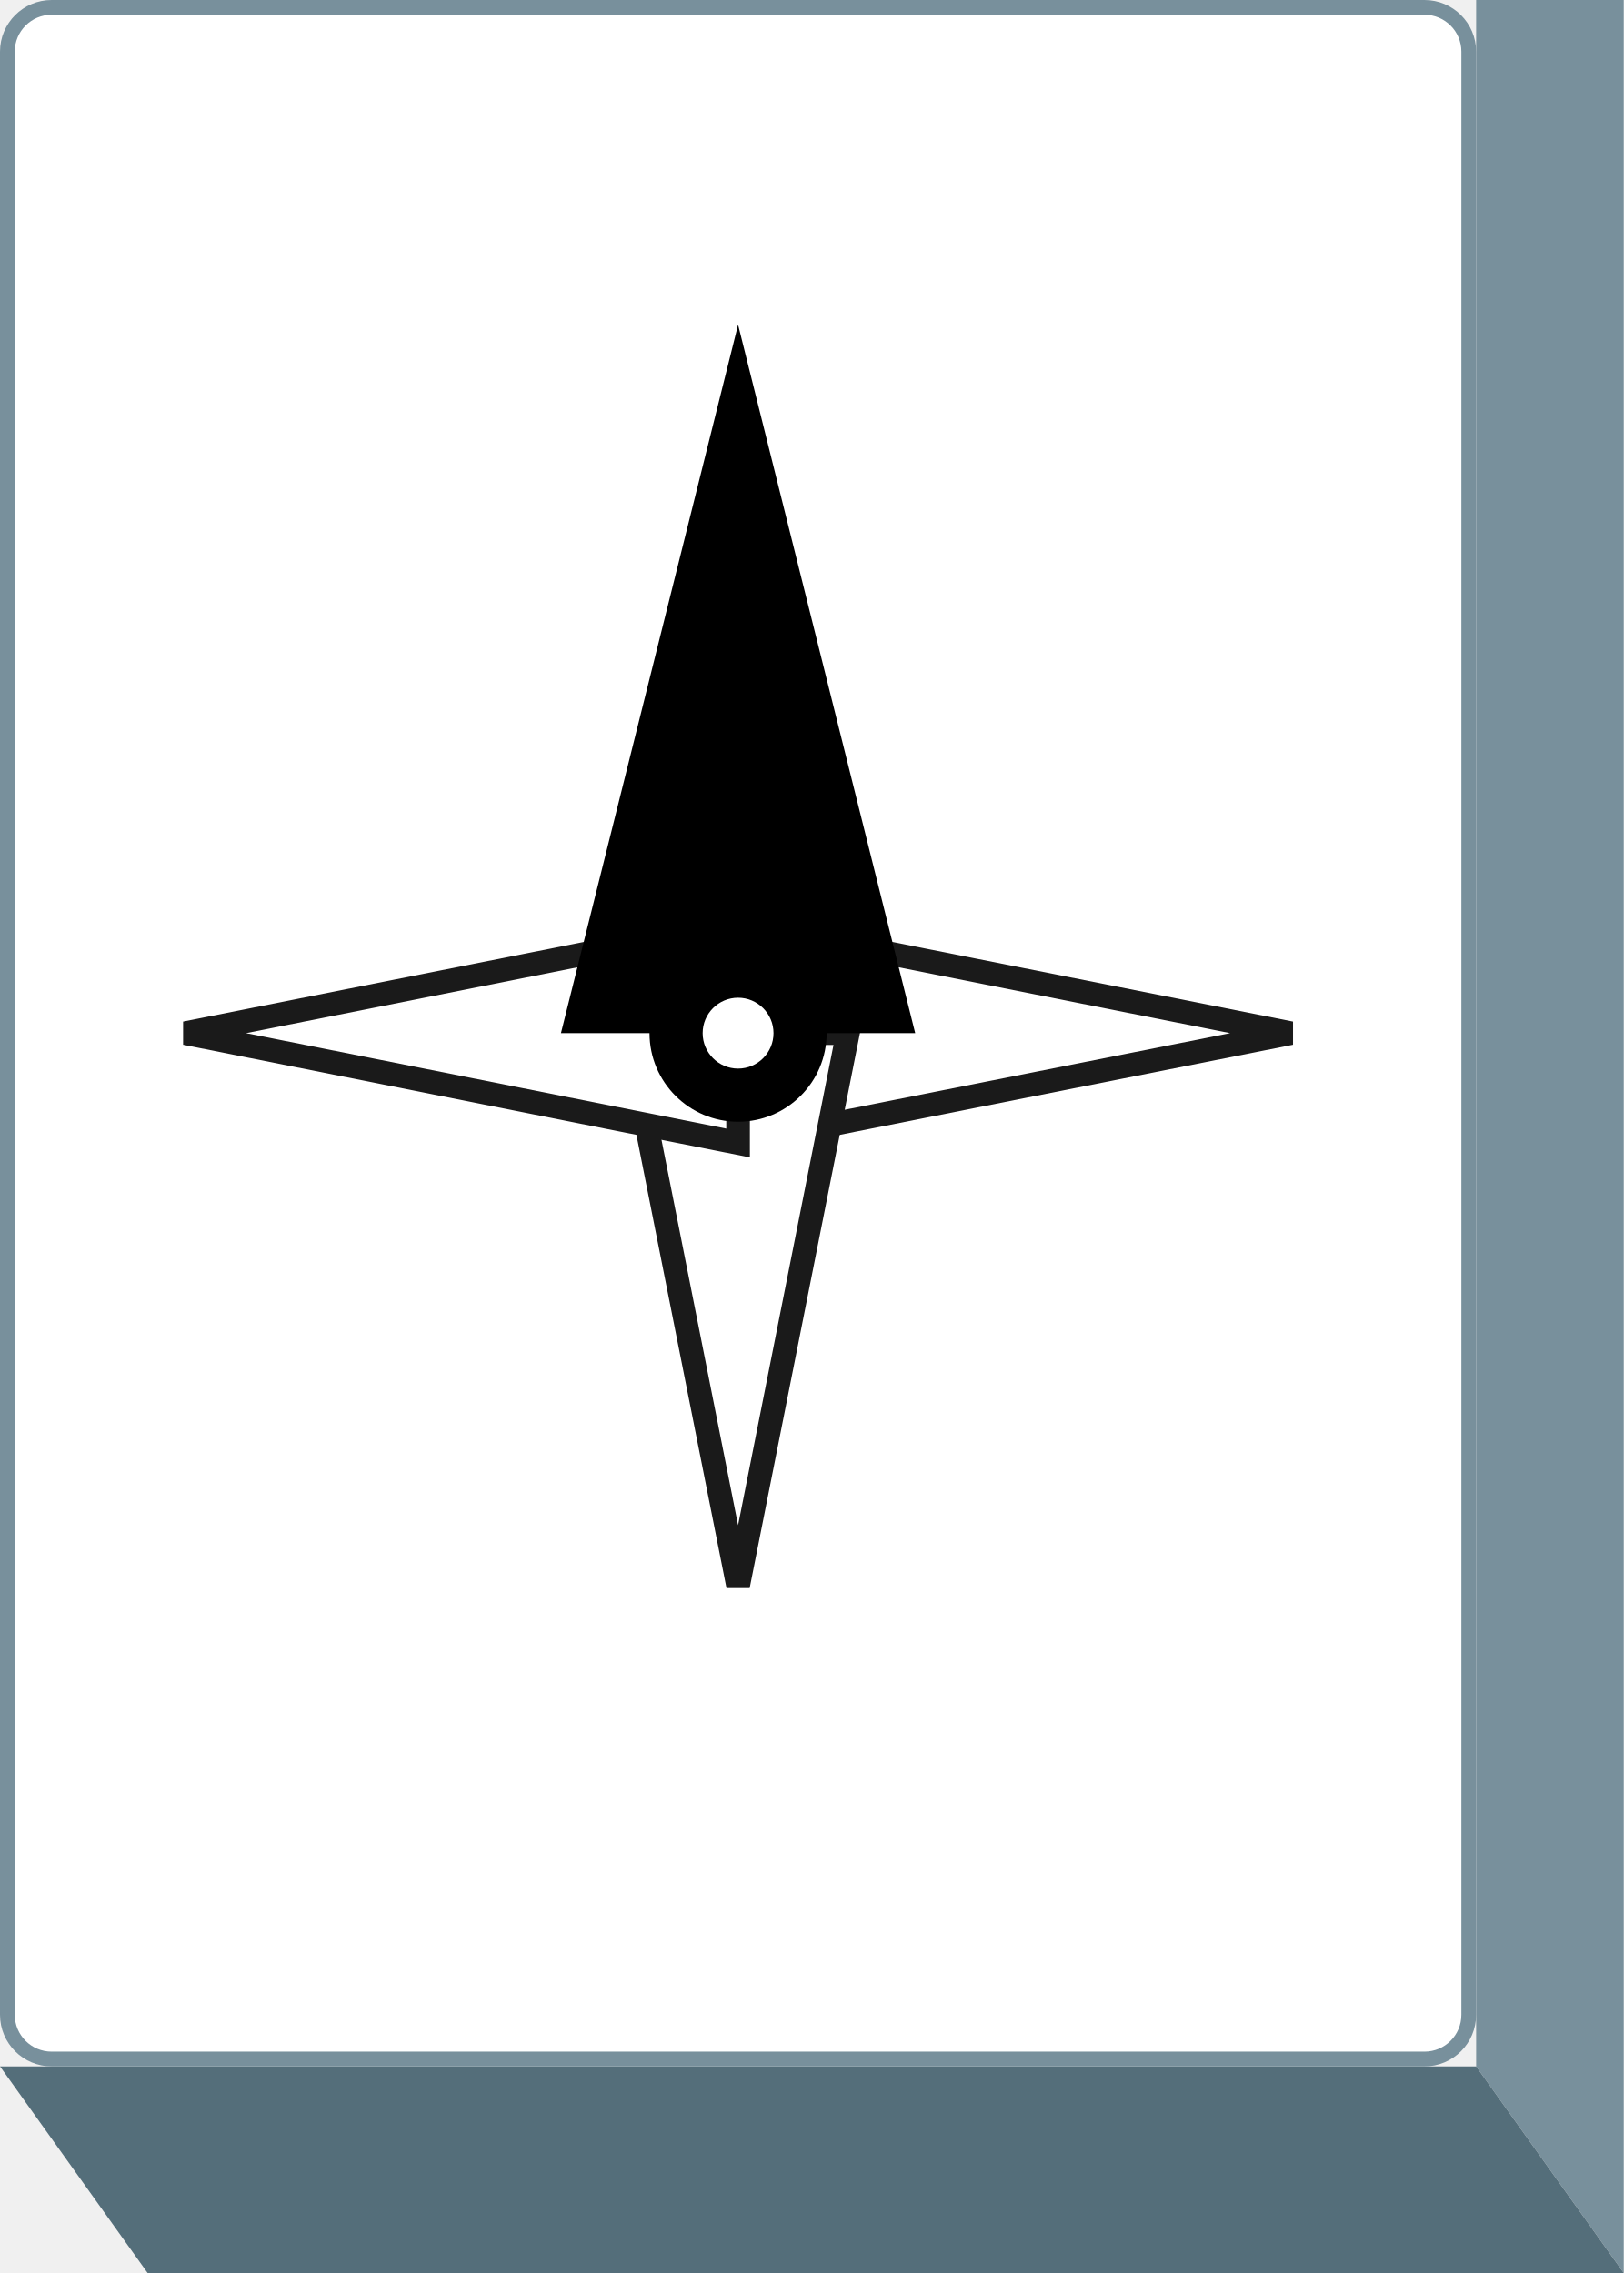
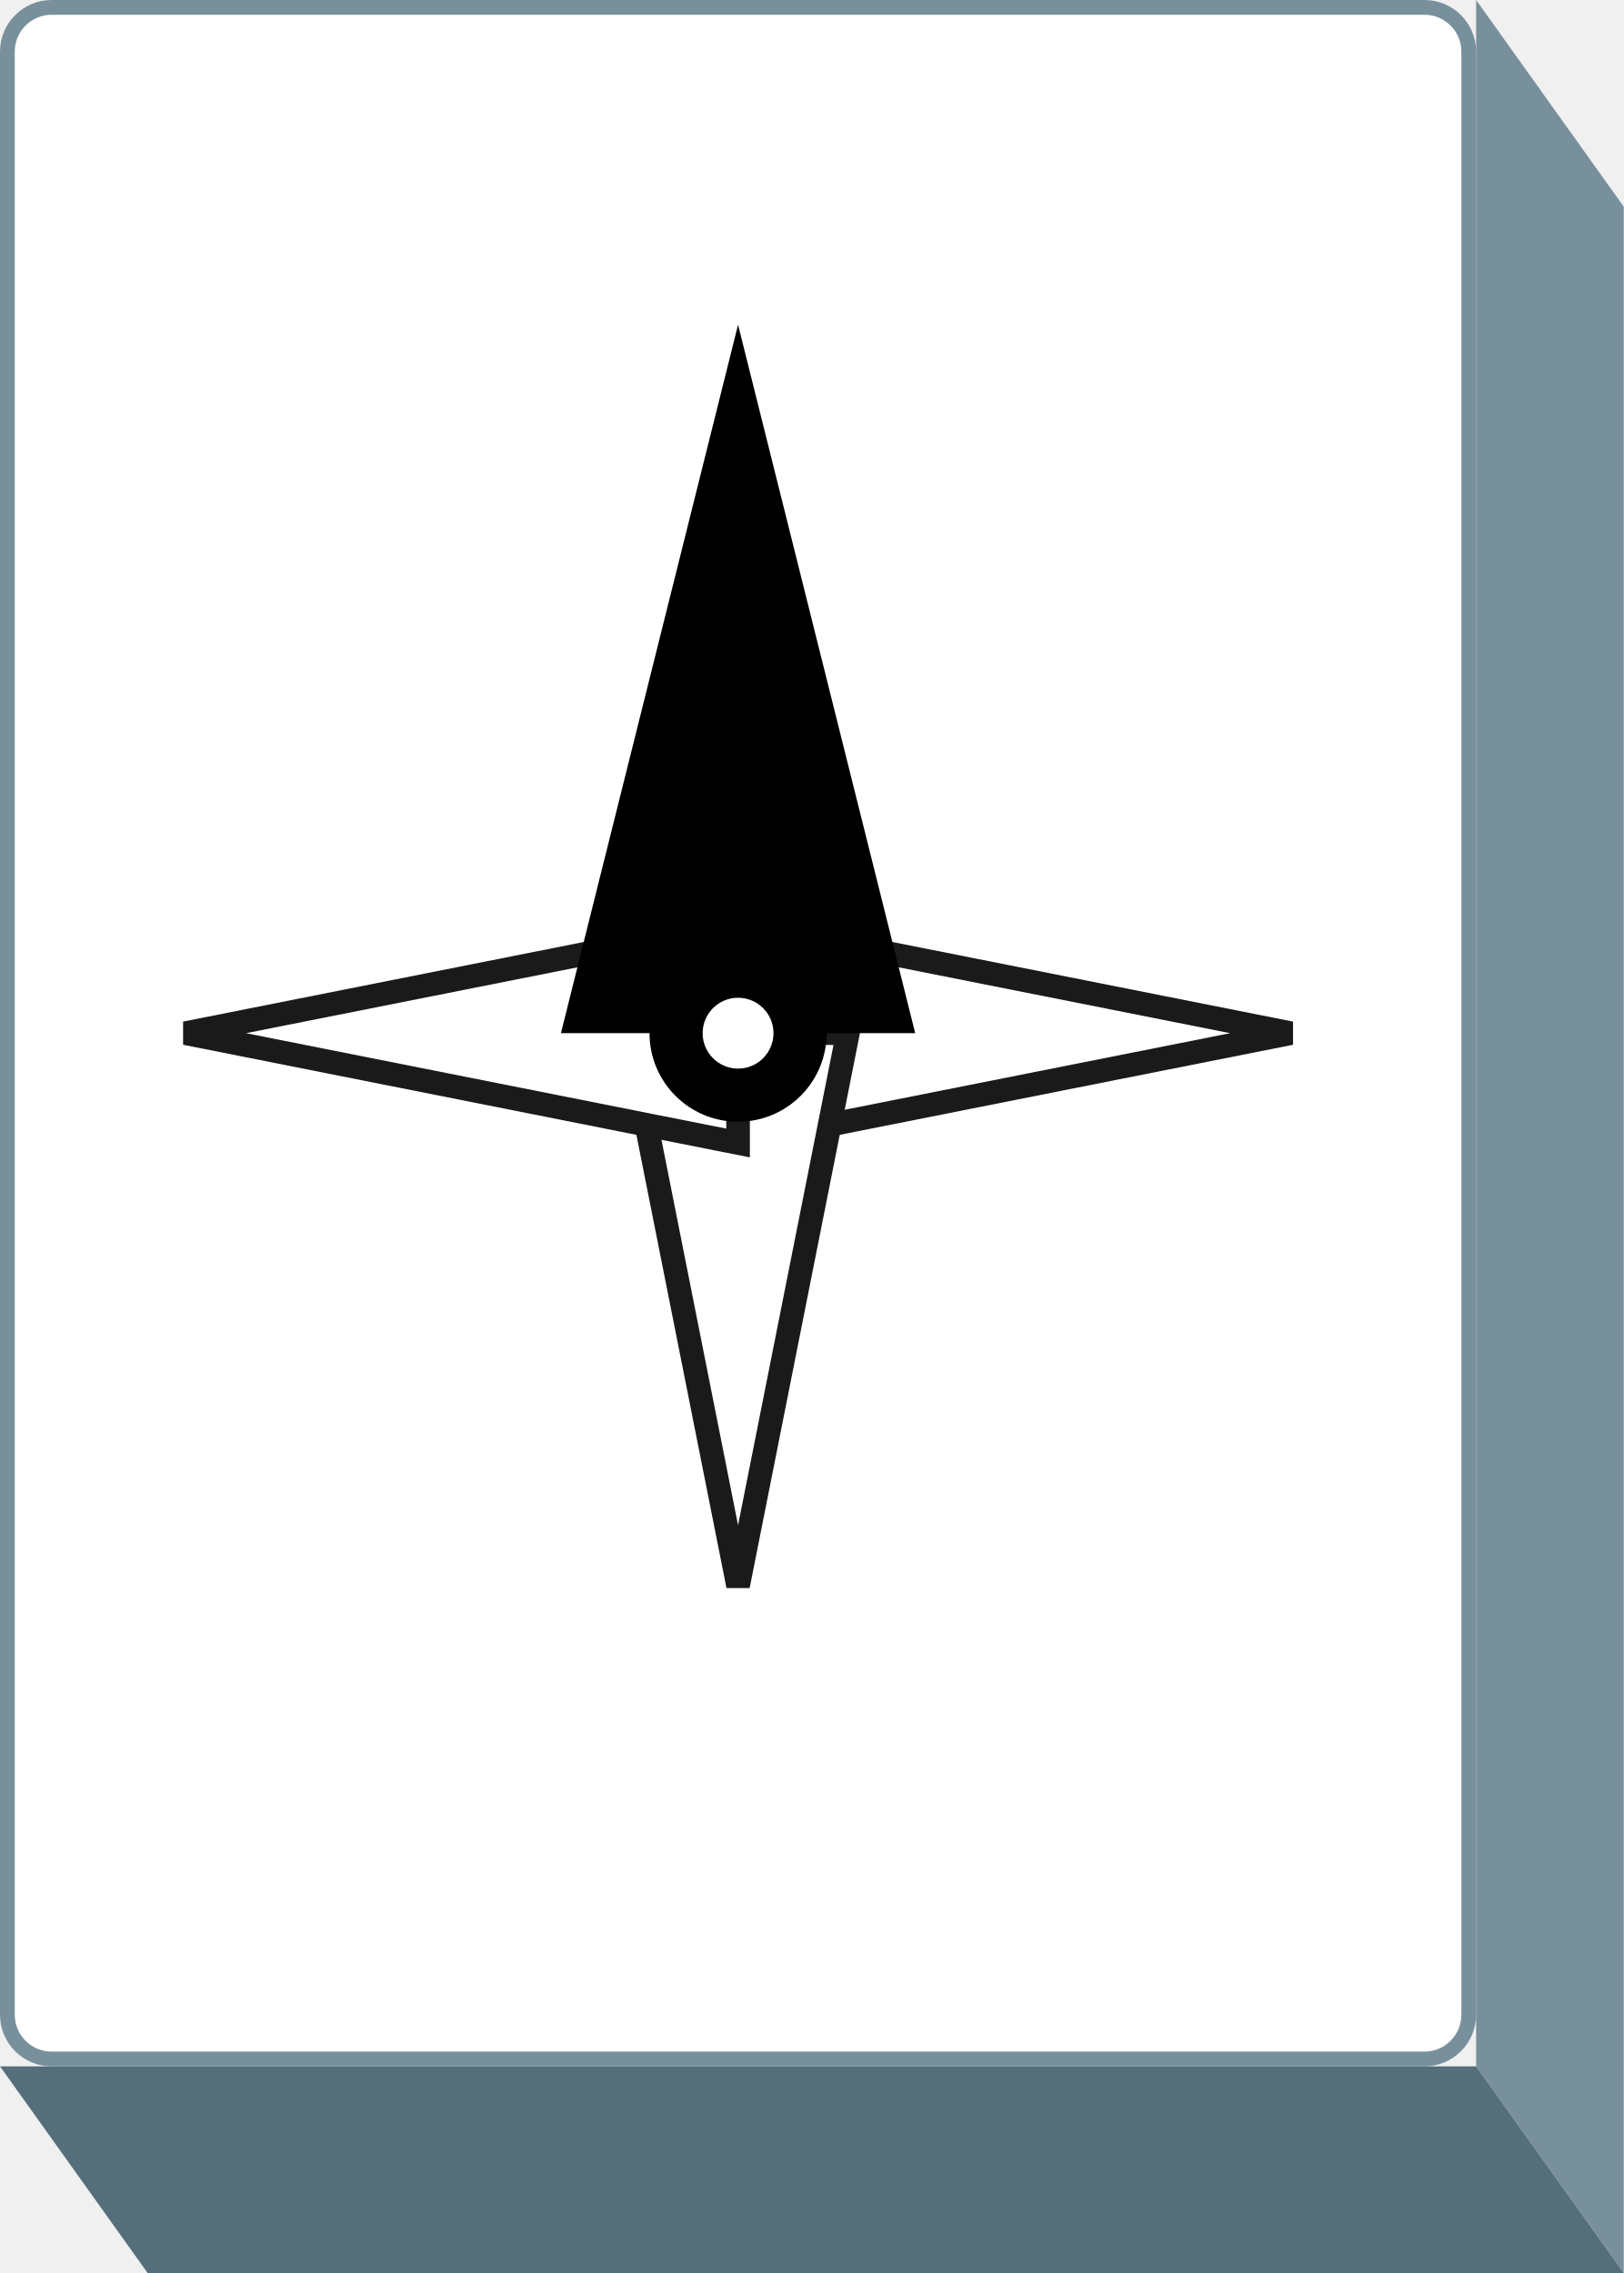
<svg xmlns="http://www.w3.org/2000/svg" width="110" height="154" viewBox="0 0 110 154">
-   <path d="M100 0 L110 0 L110 154 L100 140 Z" fill="#78909c" />
+   <path d="M100 0 L110 14 L110 154 L100 140 Z" fill="#78909c" />
  <path d="M0 140 L100 140 L110 154 L10 154 Z" fill="#546e7a" />
  <rect x="0.5" y="0.5" width="99" height="139" rx="3" fill="#ffffff" stroke="#78909c" stroke-width="1" />
  <g transform="translate(0,20)">
    <path d="M50 50 L50 57.44 L87.44 50 L50 42.56 Z" fill="#ffffff" stroke="#1a1a1a" stroke-width="1.6" />
    <path d="M50 50 L42.56 50 L50 87.44 L57.44 50 Z" fill="#ffffff" stroke="#1a1a1a" stroke-width="1.6" />
    <path d="M50 50 L50 42.56 L12.56 50 L50 57.44 Z" fill="#ffffff" stroke="#1a1a1a" stroke-width="1.6" />
    <path d="M50 50 L62 50 L50 2 L38 50 Z" fill="#000000" />
    <circle cx="50" cy="50" r="6" fill="#000000" />
    <circle cx="50" cy="50" r="2.4" fill="#ffffff" />
  </g>
</svg>
